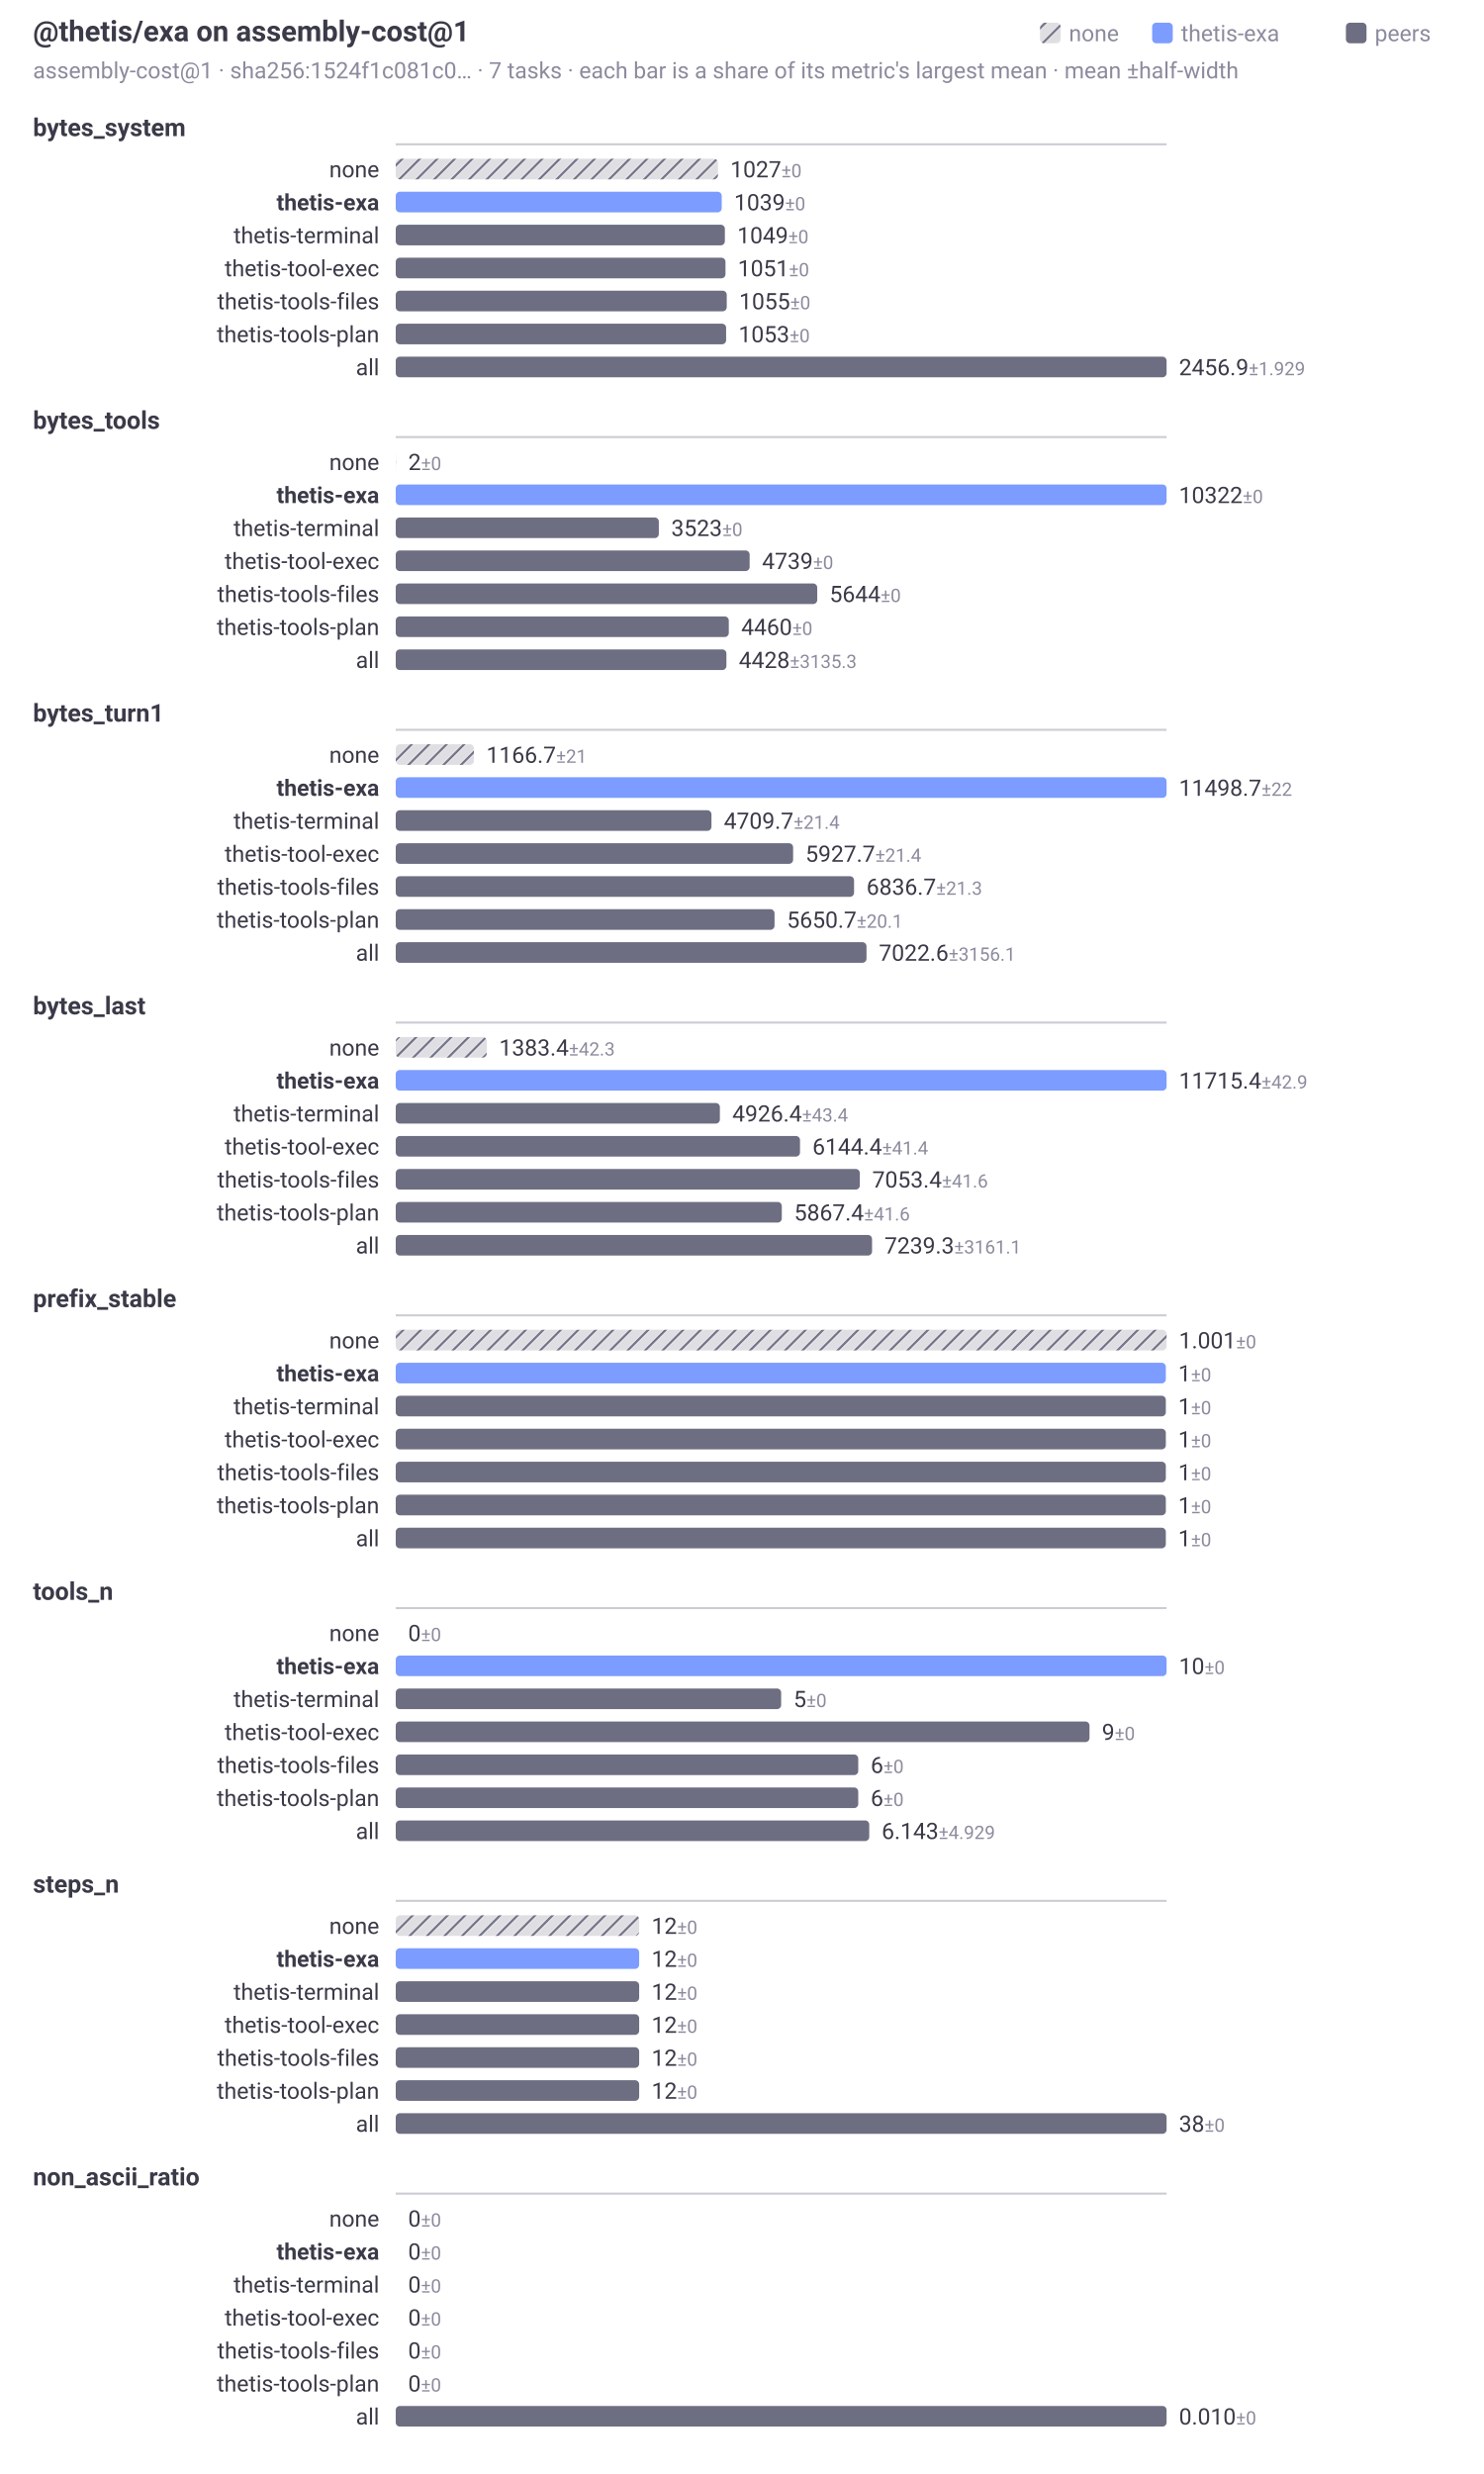
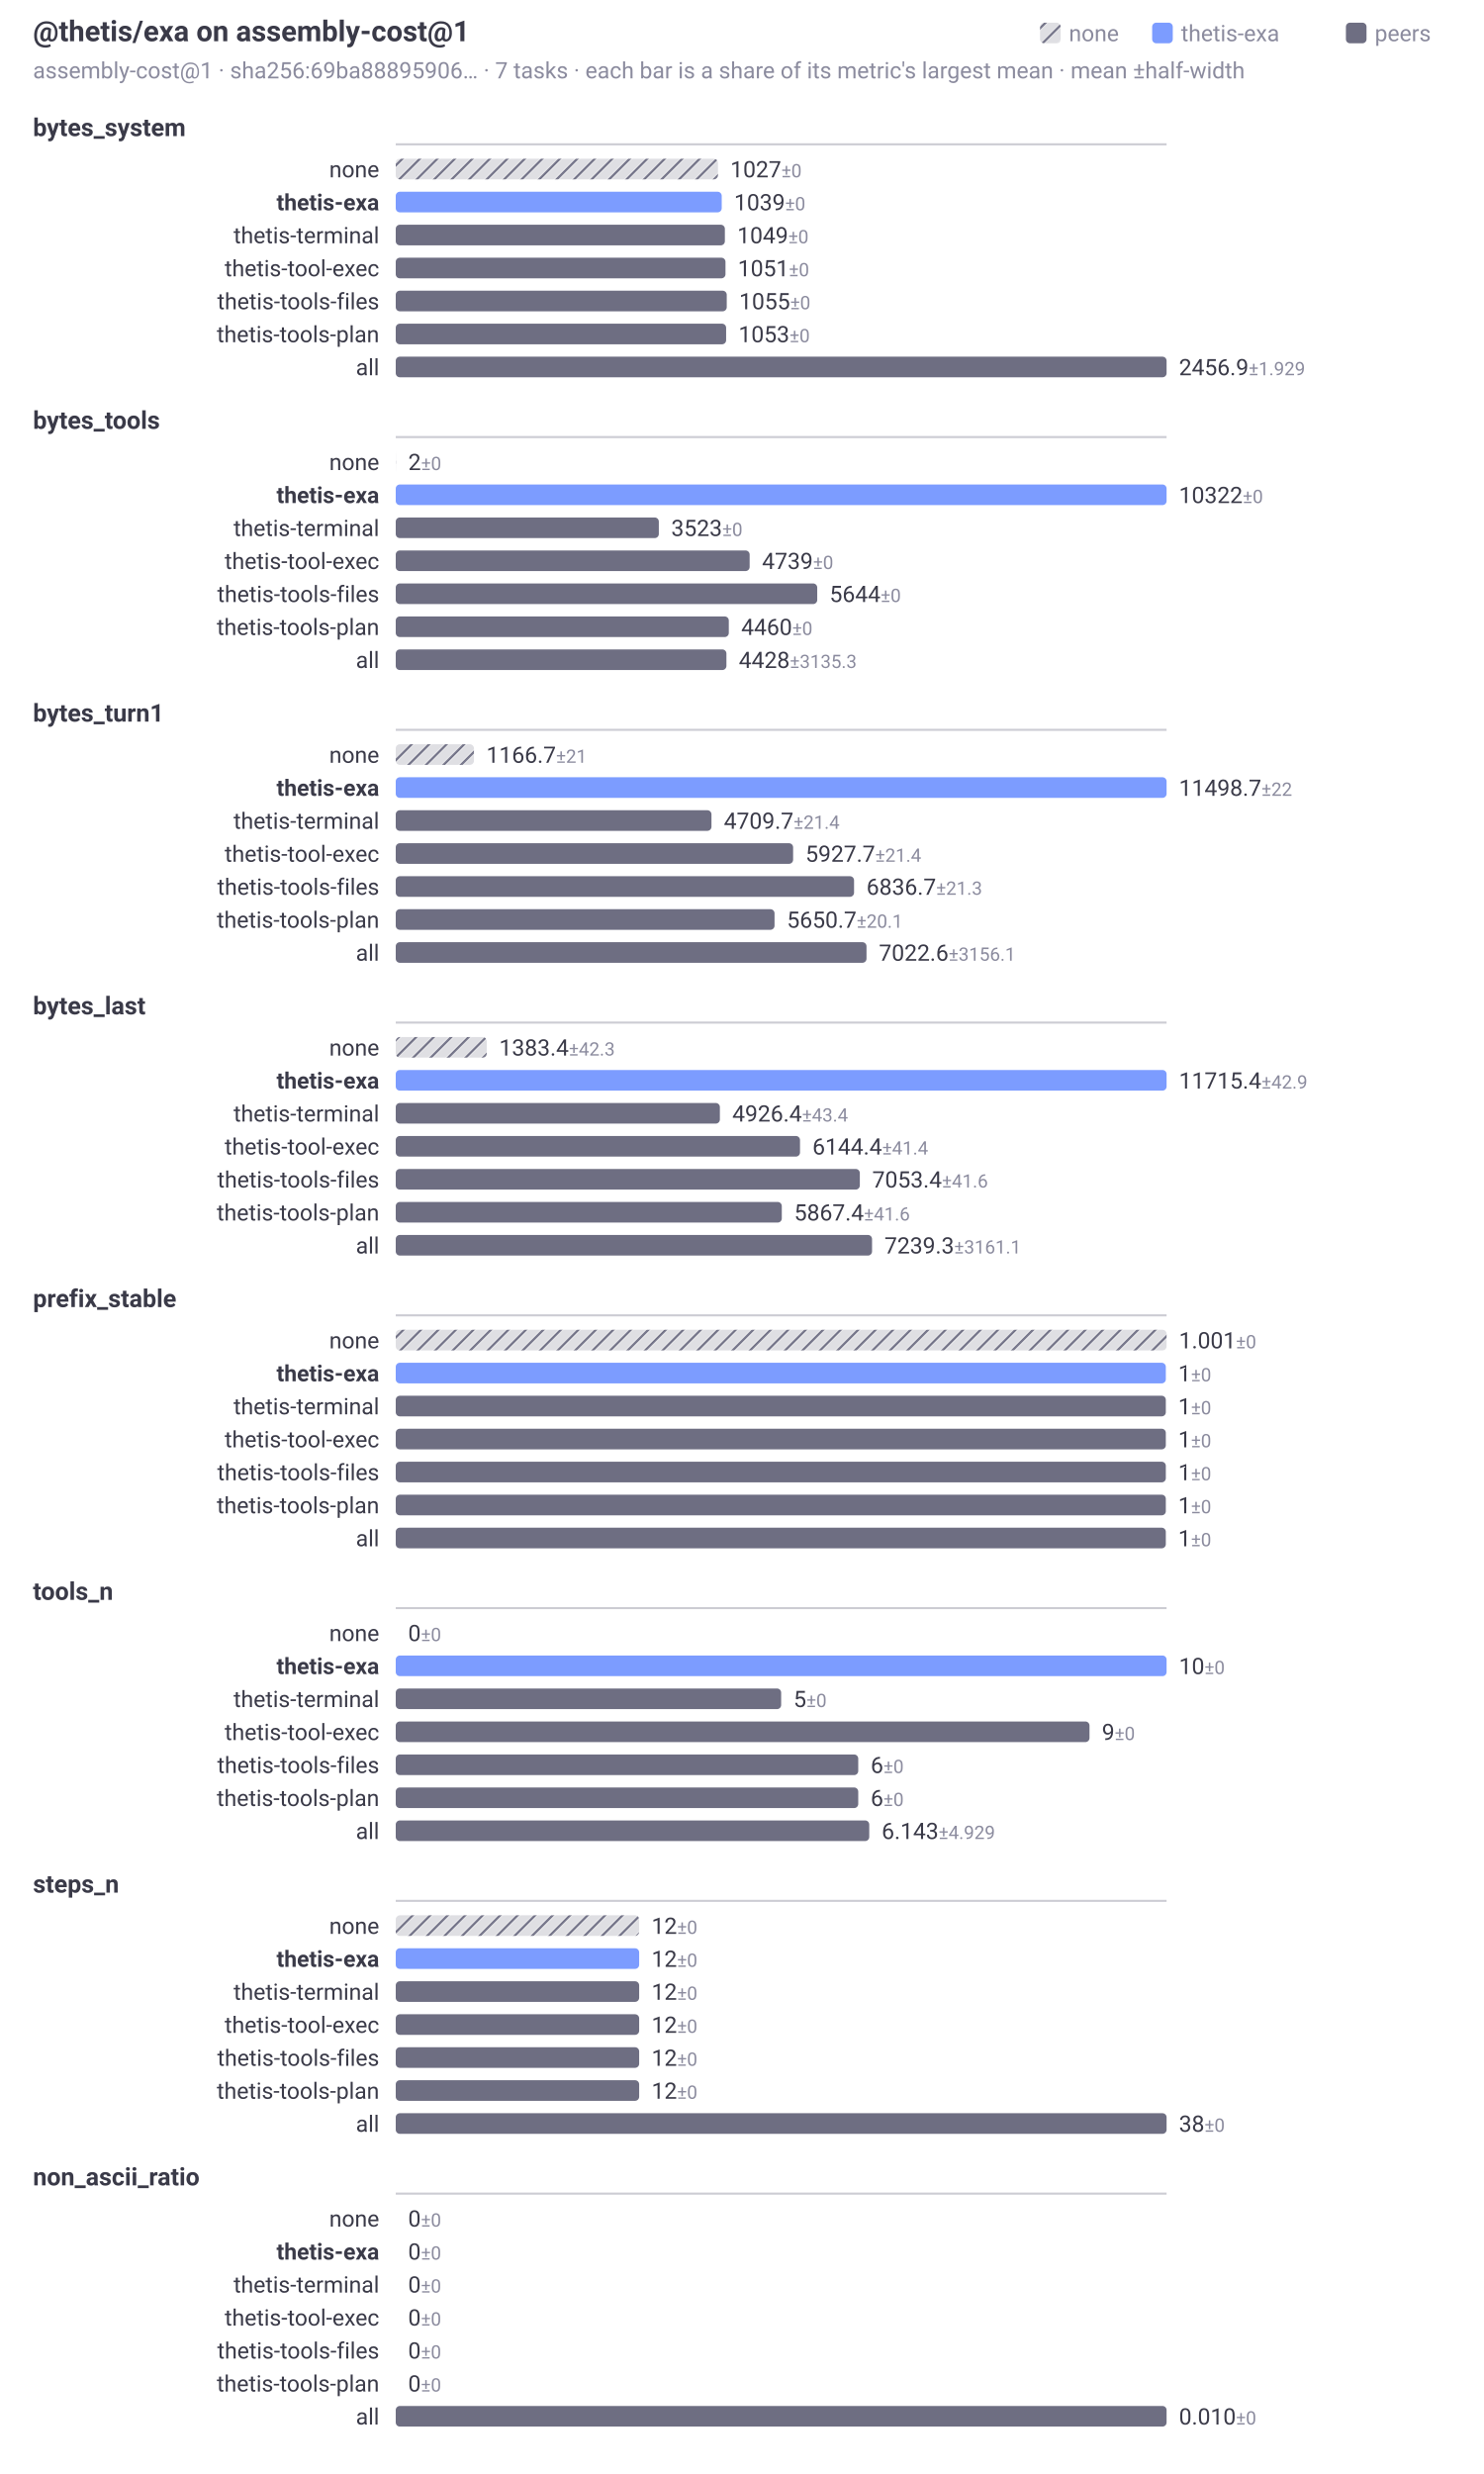
<svg xmlns="http://www.w3.org/2000/svg" width="720" height="1200" viewBox="0 0 720 1200" role="img" aria-labelledby="t d" font-family="system-ui, -apple-system, Segoe UI, Roboto, sans-serif">
  <style>.t{fill:#3a3a48}.f{fill:#8b8b9e}@media (prefers-color-scheme:dark){.t{fill:#d2d2dc}.f{fill:#9a9aae}}</style>
  <defs>
    <pattern id="hatch" width="6" height="6" patternUnits="userSpaceOnUse" patternTransform="rotate(45)">
      <rect width="6" height="6" fill="#6e6e82" fill-opacity="0.22" />
      <line x1="0" y1="0" x2="0" y2="6" stroke="#6e6e82" stroke-width="2" />
    </pattern>
  </defs>
  <text class="t" x="16" y="20" font-size="14" font-weight="600">@thetis/exa on assembly-cost@1</text>
-   <text class="f" x="16" y="38" font-size="11">assembly-cost@1 · sha256:1524f1c081c0… · 7 tasks · each bar is a share of its metric's largest mean · mean ±half-width</text>
+   <text class="f" x="16" y="38" font-size="11">assembly-cost@1 · sha256:69ba88895906… · 7 tasks · each bar is a share of its metric's largest mean · mean ±half-width</text>
  <rect x="653" y="11" width="10" height="10" rx="2" fill="#6e6e82" />
  <text class="f" x="667" y="20" font-size="11">peers</text>
  <rect x="559" y="11" width="10" height="10" rx="2" fill="#7c9cff" />
  <text class="f" x="573" y="20" font-size="11">thetis-exa</text>
  <rect x="504.6" y="11" width="10" height="10" rx="2" fill="url(#hatch)" />
  <text class="f" x="518.6" y="20" font-size="11">none</text>
  <text class="t" x="16" y="66" font-size="12" font-weight="600">bytes_system</text>
  <line x1="192" y1="70" x2="566" y2="70" stroke="#6e6e82" stroke-opacity="0.35" stroke-width="1" />
  <text class="t" x="184" y="86" font-size="11" text-anchor="end">none</text>
  <rect x="192" y="77" width="156.34" height="10" rx="2" fill="url(#hatch)" />
  <text class="t" x="354.34" y="86" font-size="11">1027<tspan class="f" font-size="9"> ±0</tspan>
  </text>
  <text class="t" x="184" y="102" font-size="11" text-anchor="end" font-weight="600">thetis-exa</text>
  <rect x="192" y="93" width="158.16" height="10" rx="2" fill="#7c9cff" />
  <text class="t" x="356.16" y="102" font-size="11">1039<tspan class="f" font-size="9"> ±0</tspan>
  </text>
  <text class="t" x="184" y="118" font-size="11" text-anchor="end">thetis-terminal</text>
  <rect x="192" y="109" width="159.69" height="10" rx="2" fill="#6e6e82" />
  <text class="t" x="357.69" y="118" font-size="11">1049<tspan class="f" font-size="9"> ±0</tspan>
  </text>
  <text class="t" x="184" y="134" font-size="11" text-anchor="end">thetis-tool-exec</text>
  <rect x="192" y="125" width="159.99" height="10" rx="2" fill="#6e6e82" />
  <text class="t" x="357.99" y="134" font-size="11">1051<tspan class="f" font-size="9"> ±0</tspan>
  </text>
  <text class="t" x="184" y="150" font-size="11" text-anchor="end">thetis-tools-files</text>
  <rect x="192" y="141" width="160.6" height="10" rx="2" fill="#6e6e82" />
  <text class="t" x="358.6" y="150" font-size="11">1055<tspan class="f" font-size="9"> ±0</tspan>
  </text>
  <text class="t" x="184" y="166" font-size="11" text-anchor="end">thetis-tools-plan</text>
  <rect x="192" y="157" width="160.3" height="10" rx="2" fill="#6e6e82" />
  <text class="t" x="358.3" y="166" font-size="11">1053<tspan class="f" font-size="9"> ±0</tspan>
  </text>
  <text class="t" x="184" y="182" font-size="11" text-anchor="end">all</text>
  <rect x="192" y="173" width="374" height="10" rx="2" fill="#6e6e82" />
  <text class="t" x="572" y="182" font-size="11">2456.9<tspan class="f" font-size="9"> ±1.929</tspan>
  </text>
  <text class="t" x="16" y="208" font-size="12" font-weight="600">bytes_tools</text>
  <line x1="192" y1="212" x2="566" y2="212" stroke="#6e6e82" stroke-opacity="0.35" stroke-width="1" />
  <text class="t" x="184" y="228" font-size="11" text-anchor="end">none</text>
  <rect x="192" y="219" width="0.07" height="10" rx="2" fill="url(#hatch)" />
  <text class="t" x="198.07" y="228" font-size="11">2<tspan class="f" font-size="9"> ±0</tspan>
  </text>
  <text class="t" x="184" y="244" font-size="11" text-anchor="end" font-weight="600">thetis-exa</text>
  <rect x="192" y="235" width="374" height="10" rx="2" fill="#7c9cff" />
  <text class="t" x="572" y="244" font-size="11">10322<tspan class="f" font-size="9"> ±0</tspan>
  </text>
  <text class="t" x="184" y="260" font-size="11" text-anchor="end">thetis-terminal</text>
  <rect x="192" y="251" width="127.65" height="10" rx="2" fill="#6e6e82" />
  <text class="t" x="325.65" y="260" font-size="11">3523<tspan class="f" font-size="9"> ±0</tspan>
  </text>
  <text class="t" x="184" y="276" font-size="11" text-anchor="end">thetis-tool-exec</text>
  <rect x="192" y="267" width="171.71" height="10" rx="2" fill="#6e6e82" />
  <text class="t" x="369.71" y="276" font-size="11">4739<tspan class="f" font-size="9"> ±0</tspan>
  </text>
  <text class="t" x="184" y="292" font-size="11" text-anchor="end">thetis-tools-files</text>
  <rect x="192" y="283" width="204.5" height="10" rx="2" fill="#6e6e82" />
  <text class="t" x="402.5" y="292" font-size="11">5644<tspan class="f" font-size="9"> ±0</tspan>
  </text>
  <text class="t" x="184" y="308" font-size="11" text-anchor="end">thetis-tools-plan</text>
  <rect x="192" y="299" width="161.6" height="10" rx="2" fill="#6e6e82" />
  <text class="t" x="359.6" y="308" font-size="11">4460<tspan class="f" font-size="9"> ±0</tspan>
  </text>
  <text class="t" x="184" y="324" font-size="11" text-anchor="end">all</text>
  <rect x="192" y="315" width="160.44" height="10" rx="2" fill="#6e6e82" />
  <text class="t" x="358.44" y="324" font-size="11">4428<tspan class="f" font-size="9"> ±3135.3</tspan>
  </text>
  <text class="t" x="16" y="350" font-size="12" font-weight="600">bytes_turn1</text>
  <line x1="192" y1="354" x2="566" y2="354" stroke="#6e6e82" stroke-opacity="0.35" stroke-width="1" />
  <text class="t" x="184" y="370" font-size="11" text-anchor="end">none</text>
  <rect x="192" y="361" width="37.95" height="10" rx="2" fill="url(#hatch)" />
  <text class="t" x="235.95" y="370" font-size="11">1166.7<tspan class="f" font-size="9"> ±21</tspan>
  </text>
  <text class="t" x="184" y="386" font-size="11" text-anchor="end" font-weight="600">thetis-exa</text>
  <rect x="192" y="377" width="374" height="10" rx="2" fill="#7c9cff" />
  <text class="t" x="572" y="386" font-size="11">11498.7<tspan class="f" font-size="9"> ±22</tspan>
  </text>
  <text class="t" x="184" y="402" font-size="11" text-anchor="end">thetis-terminal</text>
  <rect x="192" y="393" width="153.19" height="10" rx="2" fill="#6e6e82" />
  <text class="t" x="351.19" y="402" font-size="11">4709.7<tspan class="f" font-size="9"> ±21.4</tspan>
  </text>
  <text class="t" x="184" y="418" font-size="11" text-anchor="end">thetis-tool-exec</text>
  <rect x="192" y="409" width="192.8" height="10" rx="2" fill="#6e6e82" />
  <text class="t" x="390.8" y="418" font-size="11">5927.7<tspan class="f" font-size="9"> ±21.4</tspan>
  </text>
  <text class="t" x="184" y="434" font-size="11" text-anchor="end">thetis-tools-files</text>
  <rect x="192" y="425" width="222.37" height="10" rx="2" fill="#6e6e82" />
  <text class="t" x="420.37" y="434" font-size="11">6836.7<tspan class="f" font-size="9"> ±21.3</tspan>
  </text>
  <text class="t" x="184" y="450" font-size="11" text-anchor="end">thetis-tools-plan</text>
  <rect x="192" y="441" width="183.79" height="10" rx="2" fill="#6e6e82" />
  <text class="t" x="381.79" y="450" font-size="11">5650.7<tspan class="f" font-size="9"> ±20.1</tspan>
  </text>
  <text class="t" x="184" y="466" font-size="11" text-anchor="end">all</text>
  <rect x="192" y="457" width="228.41" height="10" rx="2" fill="#6e6e82" />
  <text class="t" x="426.41" y="466" font-size="11">7022.6<tspan class="f" font-size="9"> ±3156.1</tspan>
  </text>
  <text class="t" x="16" y="492" font-size="12" font-weight="600">bytes_last</text>
  <line x1="192" y1="496" x2="566" y2="496" stroke="#6e6e82" stroke-opacity="0.35" stroke-width="1" />
  <text class="t" x="184" y="512" font-size="11" text-anchor="end">none</text>
  <rect x="192" y="503" width="44.16" height="10" rx="2" fill="url(#hatch)" />
  <text class="t" x="242.16" y="512" font-size="11">1383.4<tspan class="f" font-size="9"> ±42.3</tspan>
  </text>
  <text class="t" x="184" y="528" font-size="11" text-anchor="end" font-weight="600">thetis-exa</text>
  <rect x="192" y="519" width="374" height="10" rx="2" fill="#7c9cff" />
  <text class="t" x="572" y="528" font-size="11">11715.4<tspan class="f" font-size="9"> ±42.9</tspan>
  </text>
  <text class="t" x="184" y="544" font-size="11" text-anchor="end">thetis-terminal</text>
  <rect x="192" y="535" width="157.27" height="10" rx="2" fill="#6e6e82" />
  <text class="t" x="355.27" y="544" font-size="11">4926.4<tspan class="f" font-size="9"> ±43.4</tspan>
  </text>
  <text class="t" x="184" y="560" font-size="11" text-anchor="end">thetis-tool-exec</text>
  <rect x="192" y="551" width="196.15" height="10" rx="2" fill="#6e6e82" />
  <text class="t" x="394.15" y="560" font-size="11">6144.4<tspan class="f" font-size="9"> ±41.4</tspan>
  </text>
  <text class="t" x="184" y="576" font-size="11" text-anchor="end">thetis-tools-files</text>
  <rect x="192" y="567" width="225.17" height="10" rx="2" fill="#6e6e82" />
  <text class="t" x="423.17" y="576" font-size="11">7053.4<tspan class="f" font-size="9"> ±41.6</tspan>
  </text>
  <text class="t" x="184" y="592" font-size="11" text-anchor="end">thetis-tools-plan</text>
  <rect x="192" y="583" width="187.31" height="10" rx="2" fill="#6e6e82" />
  <text class="t" x="385.31" y="592" font-size="11">5867.4<tspan class="f" font-size="9"> ±41.6</tspan>
  </text>
  <text class="t" x="184" y="608" font-size="11" text-anchor="end">all</text>
  <rect x="192" y="599" width="231.1" height="10" rx="2" fill="#6e6e82" />
  <text class="t" x="429.1" y="608" font-size="11">7239.3<tspan class="f" font-size="9"> ±3161.1</tspan>
  </text>
  <text class="t" x="16" y="634" font-size="12" font-weight="600">prefix_stable</text>
  <line x1="192" y1="638" x2="566" y2="638" stroke="#6e6e82" stroke-opacity="0.35" stroke-width="1" />
  <text class="t" x="184" y="654" font-size="11" text-anchor="end">none</text>
  <rect x="192" y="645" width="374" height="10" rx="2" fill="url(#hatch)" />
  <text class="t" x="572" y="654" font-size="11">1.001<tspan class="f" font-size="9"> ±0</tspan>
  </text>
  <text class="t" x="184" y="670" font-size="11" text-anchor="end" font-weight="600">thetis-exa</text>
  <rect x="192" y="661" width="373.63" height="10" rx="2" fill="#7c9cff" />
  <text class="t" x="571.63" y="670" font-size="11">1<tspan class="f" font-size="9"> ±0</tspan>
  </text>
  <text class="t" x="184" y="686" font-size="11" text-anchor="end">thetis-terminal</text>
  <rect x="192" y="677" width="373.63" height="10" rx="2" fill="#6e6e82" />
  <text class="t" x="571.63" y="686" font-size="11">1<tspan class="f" font-size="9"> ±0</tspan>
  </text>
  <text class="t" x="184" y="702" font-size="11" text-anchor="end">thetis-tool-exec</text>
  <rect x="192" y="693" width="373.63" height="10" rx="2" fill="#6e6e82" />
  <text class="t" x="571.63" y="702" font-size="11">1<tspan class="f" font-size="9"> ±0</tspan>
  </text>
  <text class="t" x="184" y="718" font-size="11" text-anchor="end">thetis-tools-files</text>
  <rect x="192" y="709" width="373.63" height="10" rx="2" fill="#6e6e82" />
  <text class="t" x="571.63" y="718" font-size="11">1<tspan class="f" font-size="9"> ±0</tspan>
  </text>
  <text class="t" x="184" y="734" font-size="11" text-anchor="end">thetis-tools-plan</text>
  <rect x="192" y="725" width="373.63" height="10" rx="2" fill="#6e6e82" />
  <text class="t" x="571.63" y="734" font-size="11">1<tspan class="f" font-size="9"> ±0</tspan>
  </text>
  <text class="t" x="184" y="750" font-size="11" text-anchor="end">all</text>
  <rect x="192" y="741" width="373.63" height="10" rx="2" fill="#6e6e82" />
  <text class="t" x="571.63" y="750" font-size="11">1<tspan class="f" font-size="9"> ±0</tspan>
  </text>
  <text class="t" x="16" y="776" font-size="12" font-weight="600">tools_n</text>
  <line x1="192" y1="780" x2="566" y2="780" stroke="#6e6e82" stroke-opacity="0.35" stroke-width="1" />
  <text class="t" x="184" y="796" font-size="11" text-anchor="end">none</text>
  <rect x="192" y="787" width="0" height="10" rx="2" fill="url(#hatch)" />
  <text class="t" x="198" y="796" font-size="11">0<tspan class="f" font-size="9"> ±0</tspan>
  </text>
  <text class="t" x="184" y="812" font-size="11" text-anchor="end" font-weight="600">thetis-exa</text>
  <rect x="192" y="803" width="374" height="10" rx="2" fill="#7c9cff" />
  <text class="t" x="572" y="812" font-size="11">10<tspan class="f" font-size="9"> ±0</tspan>
  </text>
  <text class="t" x="184" y="828" font-size="11" text-anchor="end">thetis-terminal</text>
  <rect x="192" y="819" width="187" height="10" rx="2" fill="#6e6e82" />
  <text class="t" x="385" y="828" font-size="11">5<tspan class="f" font-size="9"> ±0</tspan>
  </text>
  <text class="t" x="184" y="844" font-size="11" text-anchor="end">thetis-tool-exec</text>
  <rect x="192" y="835" width="336.6" height="10" rx="2" fill="#6e6e82" />
  <text class="t" x="534.6" y="844" font-size="11">9<tspan class="f" font-size="9"> ±0</tspan>
  </text>
  <text class="t" x="184" y="860" font-size="11" text-anchor="end">thetis-tools-files</text>
  <rect x="192" y="851" width="224.4" height="10" rx="2" fill="#6e6e82" />
  <text class="t" x="422.4" y="860" font-size="11">6<tspan class="f" font-size="9"> ±0</tspan>
  </text>
  <text class="t" x="184" y="876" font-size="11" text-anchor="end">thetis-tools-plan</text>
  <rect x="192" y="867" width="224.4" height="10" rx="2" fill="#6e6e82" />
  <text class="t" x="422.4" y="876" font-size="11">6<tspan class="f" font-size="9"> ±0</tspan>
  </text>
  <text class="t" x="184" y="892" font-size="11" text-anchor="end">all</text>
  <rect x="192" y="883" width="229.74" height="10" rx="2" fill="#6e6e82" />
  <text class="t" x="427.74" y="892" font-size="11">6.143<tspan class="f" font-size="9"> ±4.929</tspan>
  </text>
  <text class="t" x="16" y="918" font-size="12" font-weight="600">steps_n</text>
  <line x1="192" y1="922" x2="566" y2="922" stroke="#6e6e82" stroke-opacity="0.35" stroke-width="1" />
  <text class="t" x="184" y="938" font-size="11" text-anchor="end">none</text>
  <rect x="192" y="929" width="118.11" height="10" rx="2" fill="url(#hatch)" />
  <text class="t" x="316.11" y="938" font-size="11">12<tspan class="f" font-size="9"> ±0</tspan>
  </text>
  <text class="t" x="184" y="954" font-size="11" text-anchor="end" font-weight="600">thetis-exa</text>
  <rect x="192" y="945" width="118.11" height="10" rx="2" fill="#7c9cff" />
  <text class="t" x="316.11" y="954" font-size="11">12<tspan class="f" font-size="9"> ±0</tspan>
  </text>
  <text class="t" x="184" y="970" font-size="11" text-anchor="end">thetis-terminal</text>
  <rect x="192" y="961" width="118.11" height="10" rx="2" fill="#6e6e82" />
  <text class="t" x="316.11" y="970" font-size="11">12<tspan class="f" font-size="9"> ±0</tspan>
  </text>
  <text class="t" x="184" y="986" font-size="11" text-anchor="end">thetis-tool-exec</text>
  <rect x="192" y="977" width="118.11" height="10" rx="2" fill="#6e6e82" />
  <text class="t" x="316.11" y="986" font-size="11">12<tspan class="f" font-size="9"> ±0</tspan>
  </text>
  <text class="t" x="184" y="1002" font-size="11" text-anchor="end">thetis-tools-files</text>
  <rect x="192" y="993" width="118.11" height="10" rx="2" fill="#6e6e82" />
  <text class="t" x="316.11" y="1002" font-size="11">12<tspan class="f" font-size="9"> ±0</tspan>
  </text>
  <text class="t" x="184" y="1018" font-size="11" text-anchor="end">thetis-tools-plan</text>
  <rect x="192" y="1009" width="118.11" height="10" rx="2" fill="#6e6e82" />
  <text class="t" x="316.11" y="1018" font-size="11">12<tspan class="f" font-size="9"> ±0</tspan>
  </text>
  <text class="t" x="184" y="1034" font-size="11" text-anchor="end">all</text>
  <rect x="192" y="1025" width="374" height="10" rx="2" fill="#6e6e82" />
  <text class="t" x="572" y="1034" font-size="11">38<tspan class="f" font-size="9"> ±0</tspan>
  </text>
  <text class="t" x="16" y="1060" font-size="12" font-weight="600">non_ascii_ratio</text>
  <line x1="192" y1="1064" x2="566" y2="1064" stroke="#6e6e82" stroke-opacity="0.35" stroke-width="1" />
  <text class="t" x="184" y="1080" font-size="11" text-anchor="end">none</text>
  <rect x="192" y="1071" width="0" height="10" rx="2" fill="url(#hatch)" />
  <text class="t" x="198" y="1080" font-size="11">0<tspan class="f" font-size="9"> ±0</tspan>
  </text>
  <text class="t" x="184" y="1096" font-size="11" text-anchor="end" font-weight="600">thetis-exa</text>
  <rect x="192" y="1087" width="0" height="10" rx="2" fill="#7c9cff" />
  <text class="t" x="198" y="1096" font-size="11">0<tspan class="f" font-size="9"> ±0</tspan>
  </text>
  <text class="t" x="184" y="1112" font-size="11" text-anchor="end">thetis-terminal</text>
  <rect x="192" y="1103" width="0" height="10" rx="2" fill="#6e6e82" />
  <text class="t" x="198" y="1112" font-size="11">0<tspan class="f" font-size="9"> ±0</tspan>
  </text>
  <text class="t" x="184" y="1128" font-size="11" text-anchor="end">thetis-tool-exec</text>
  <rect x="192" y="1119" width="0" height="10" rx="2" fill="#6e6e82" />
  <text class="t" x="198" y="1128" font-size="11">0<tspan class="f" font-size="9"> ±0</tspan>
  </text>
  <text class="t" x="184" y="1144" font-size="11" text-anchor="end">thetis-tools-files</text>
  <rect x="192" y="1135" width="0" height="10" rx="2" fill="#6e6e82" />
  <text class="t" x="198" y="1144" font-size="11">0<tspan class="f" font-size="9"> ±0</tspan>
  </text>
  <text class="t" x="184" y="1160" font-size="11" text-anchor="end">thetis-tools-plan</text>
  <rect x="192" y="1151" width="0" height="10" rx="2" fill="#6e6e82" />
  <text class="t" x="198" y="1160" font-size="11">0<tspan class="f" font-size="9"> ±0</tspan>
  </text>
  <text class="t" x="184" y="1176" font-size="11" text-anchor="end">all</text>
  <rect x="192" y="1167" width="374" height="10" rx="2" fill="#6e6e82" />
  <text class="t" x="572" y="1176" font-size="11">0.010<tspan class="f" font-size="9"> ±0</tspan>
  </text>
</svg>
